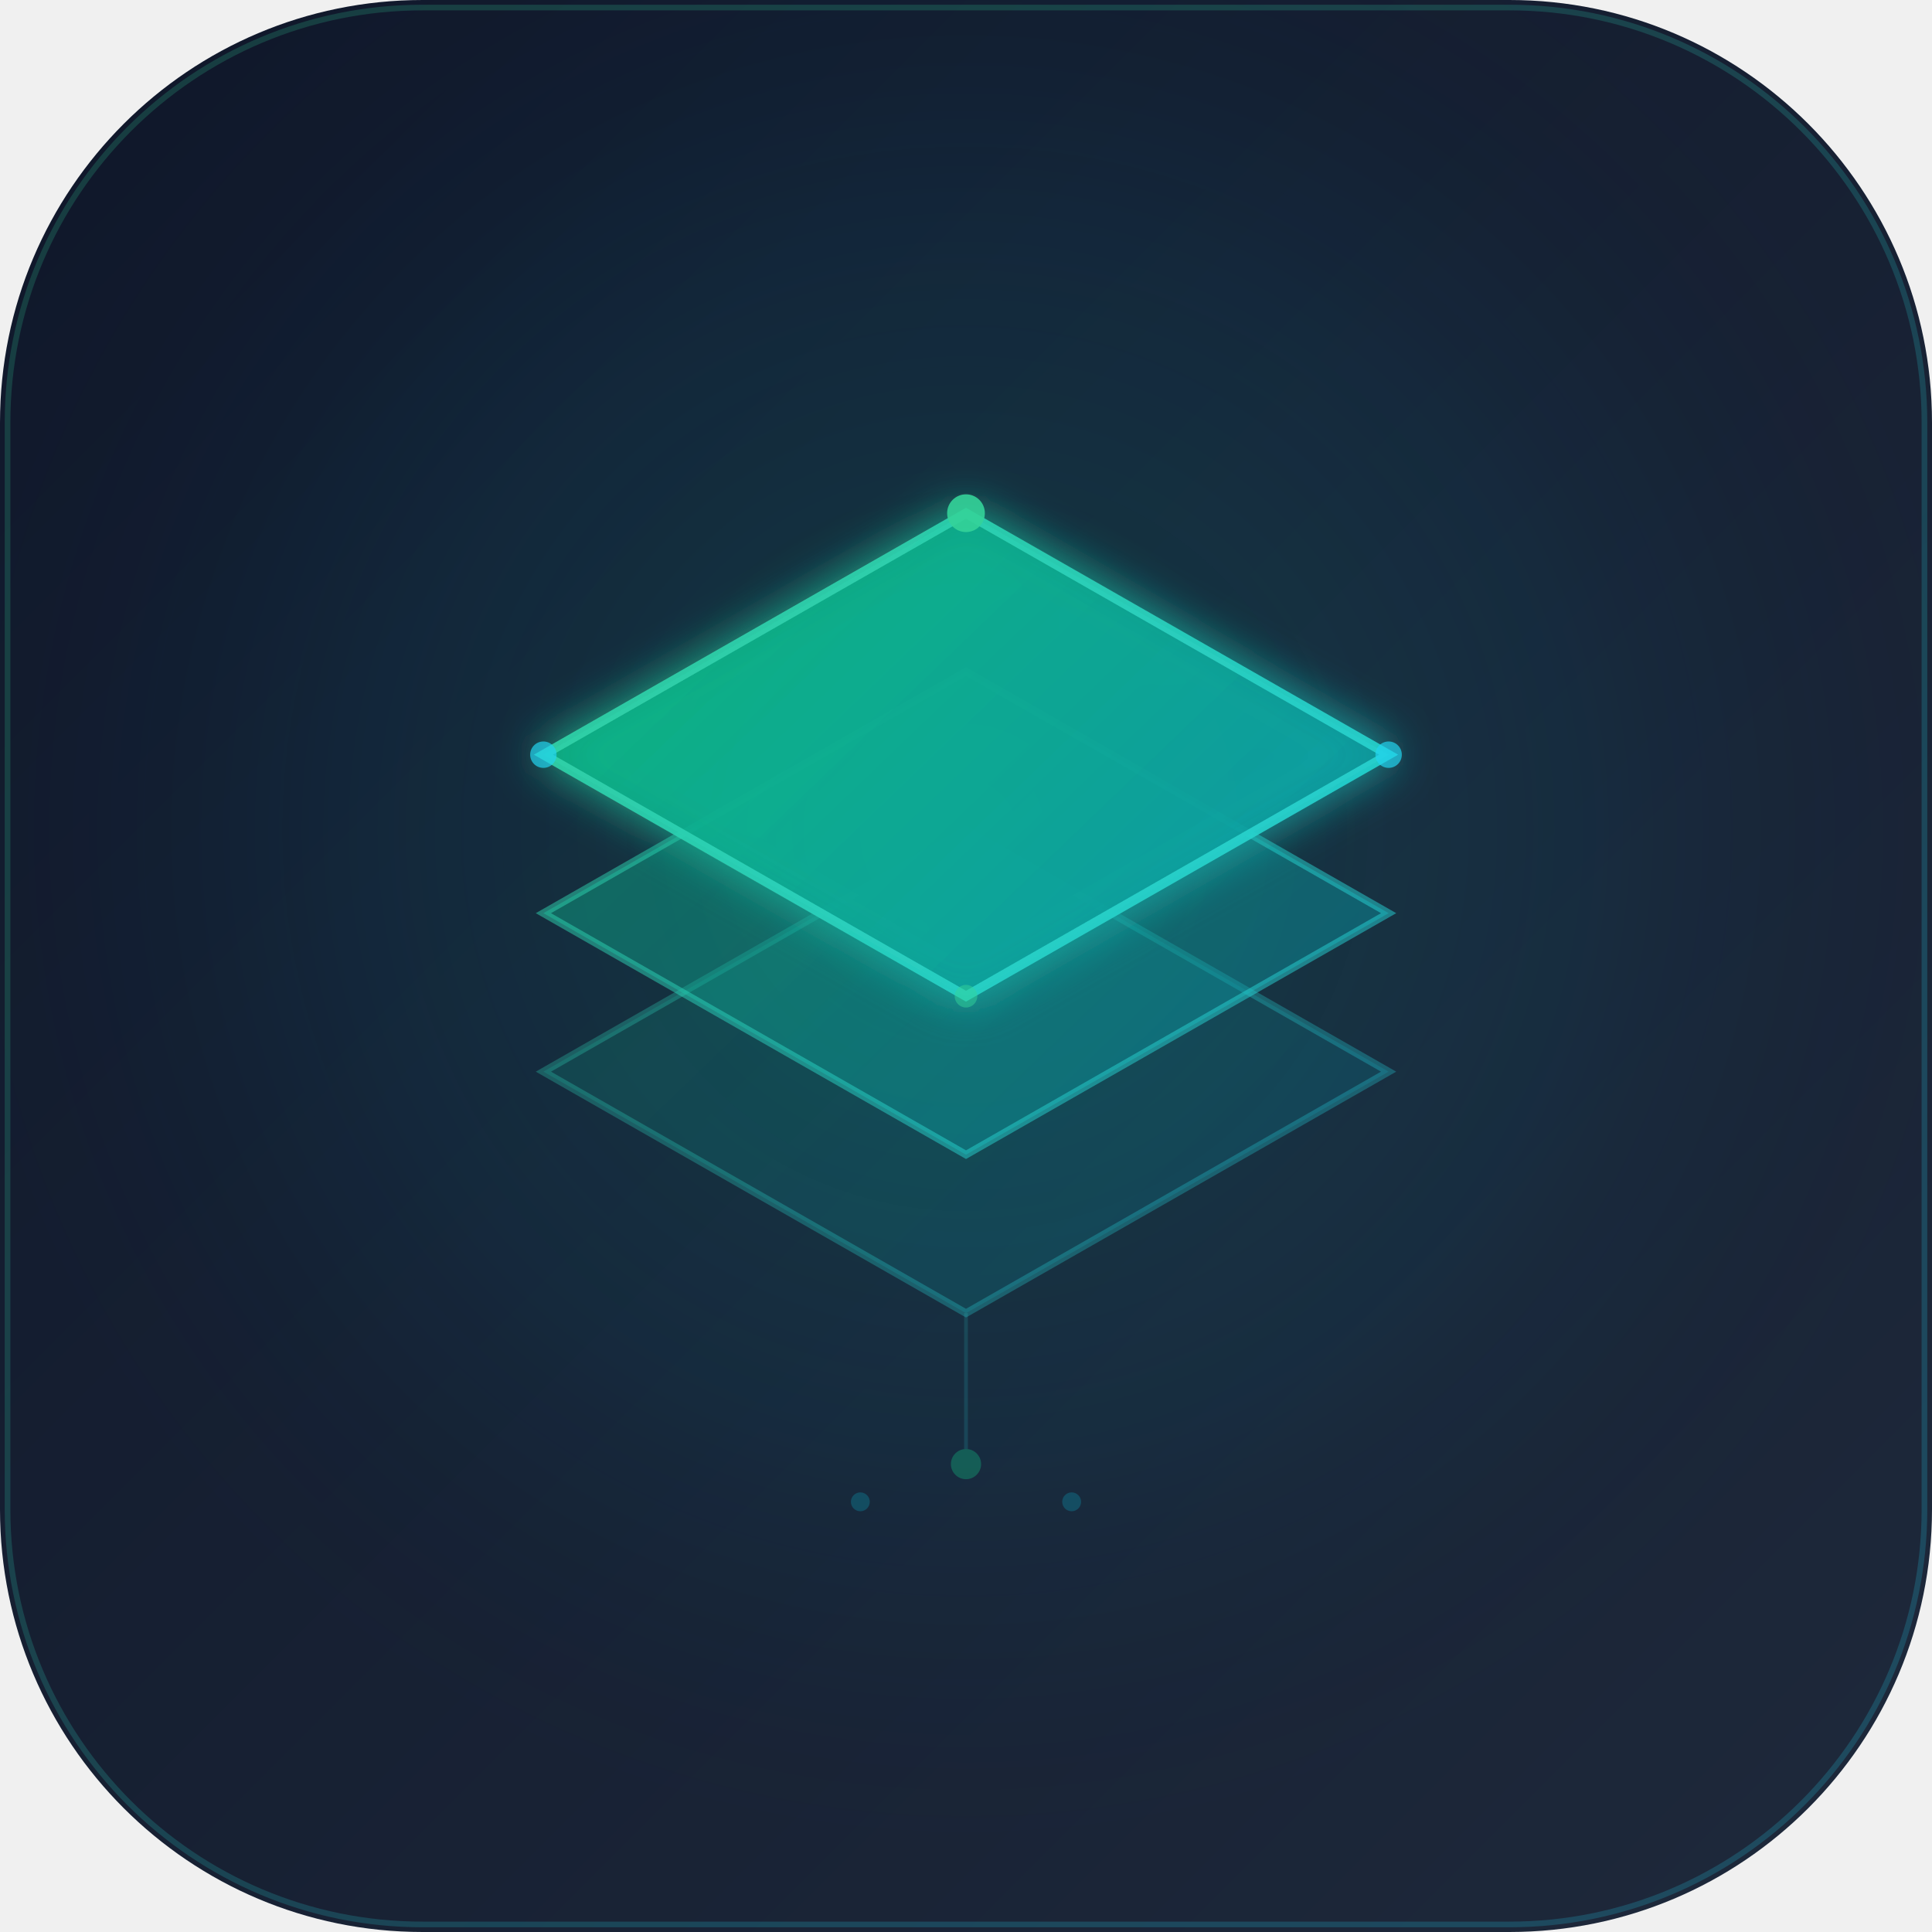
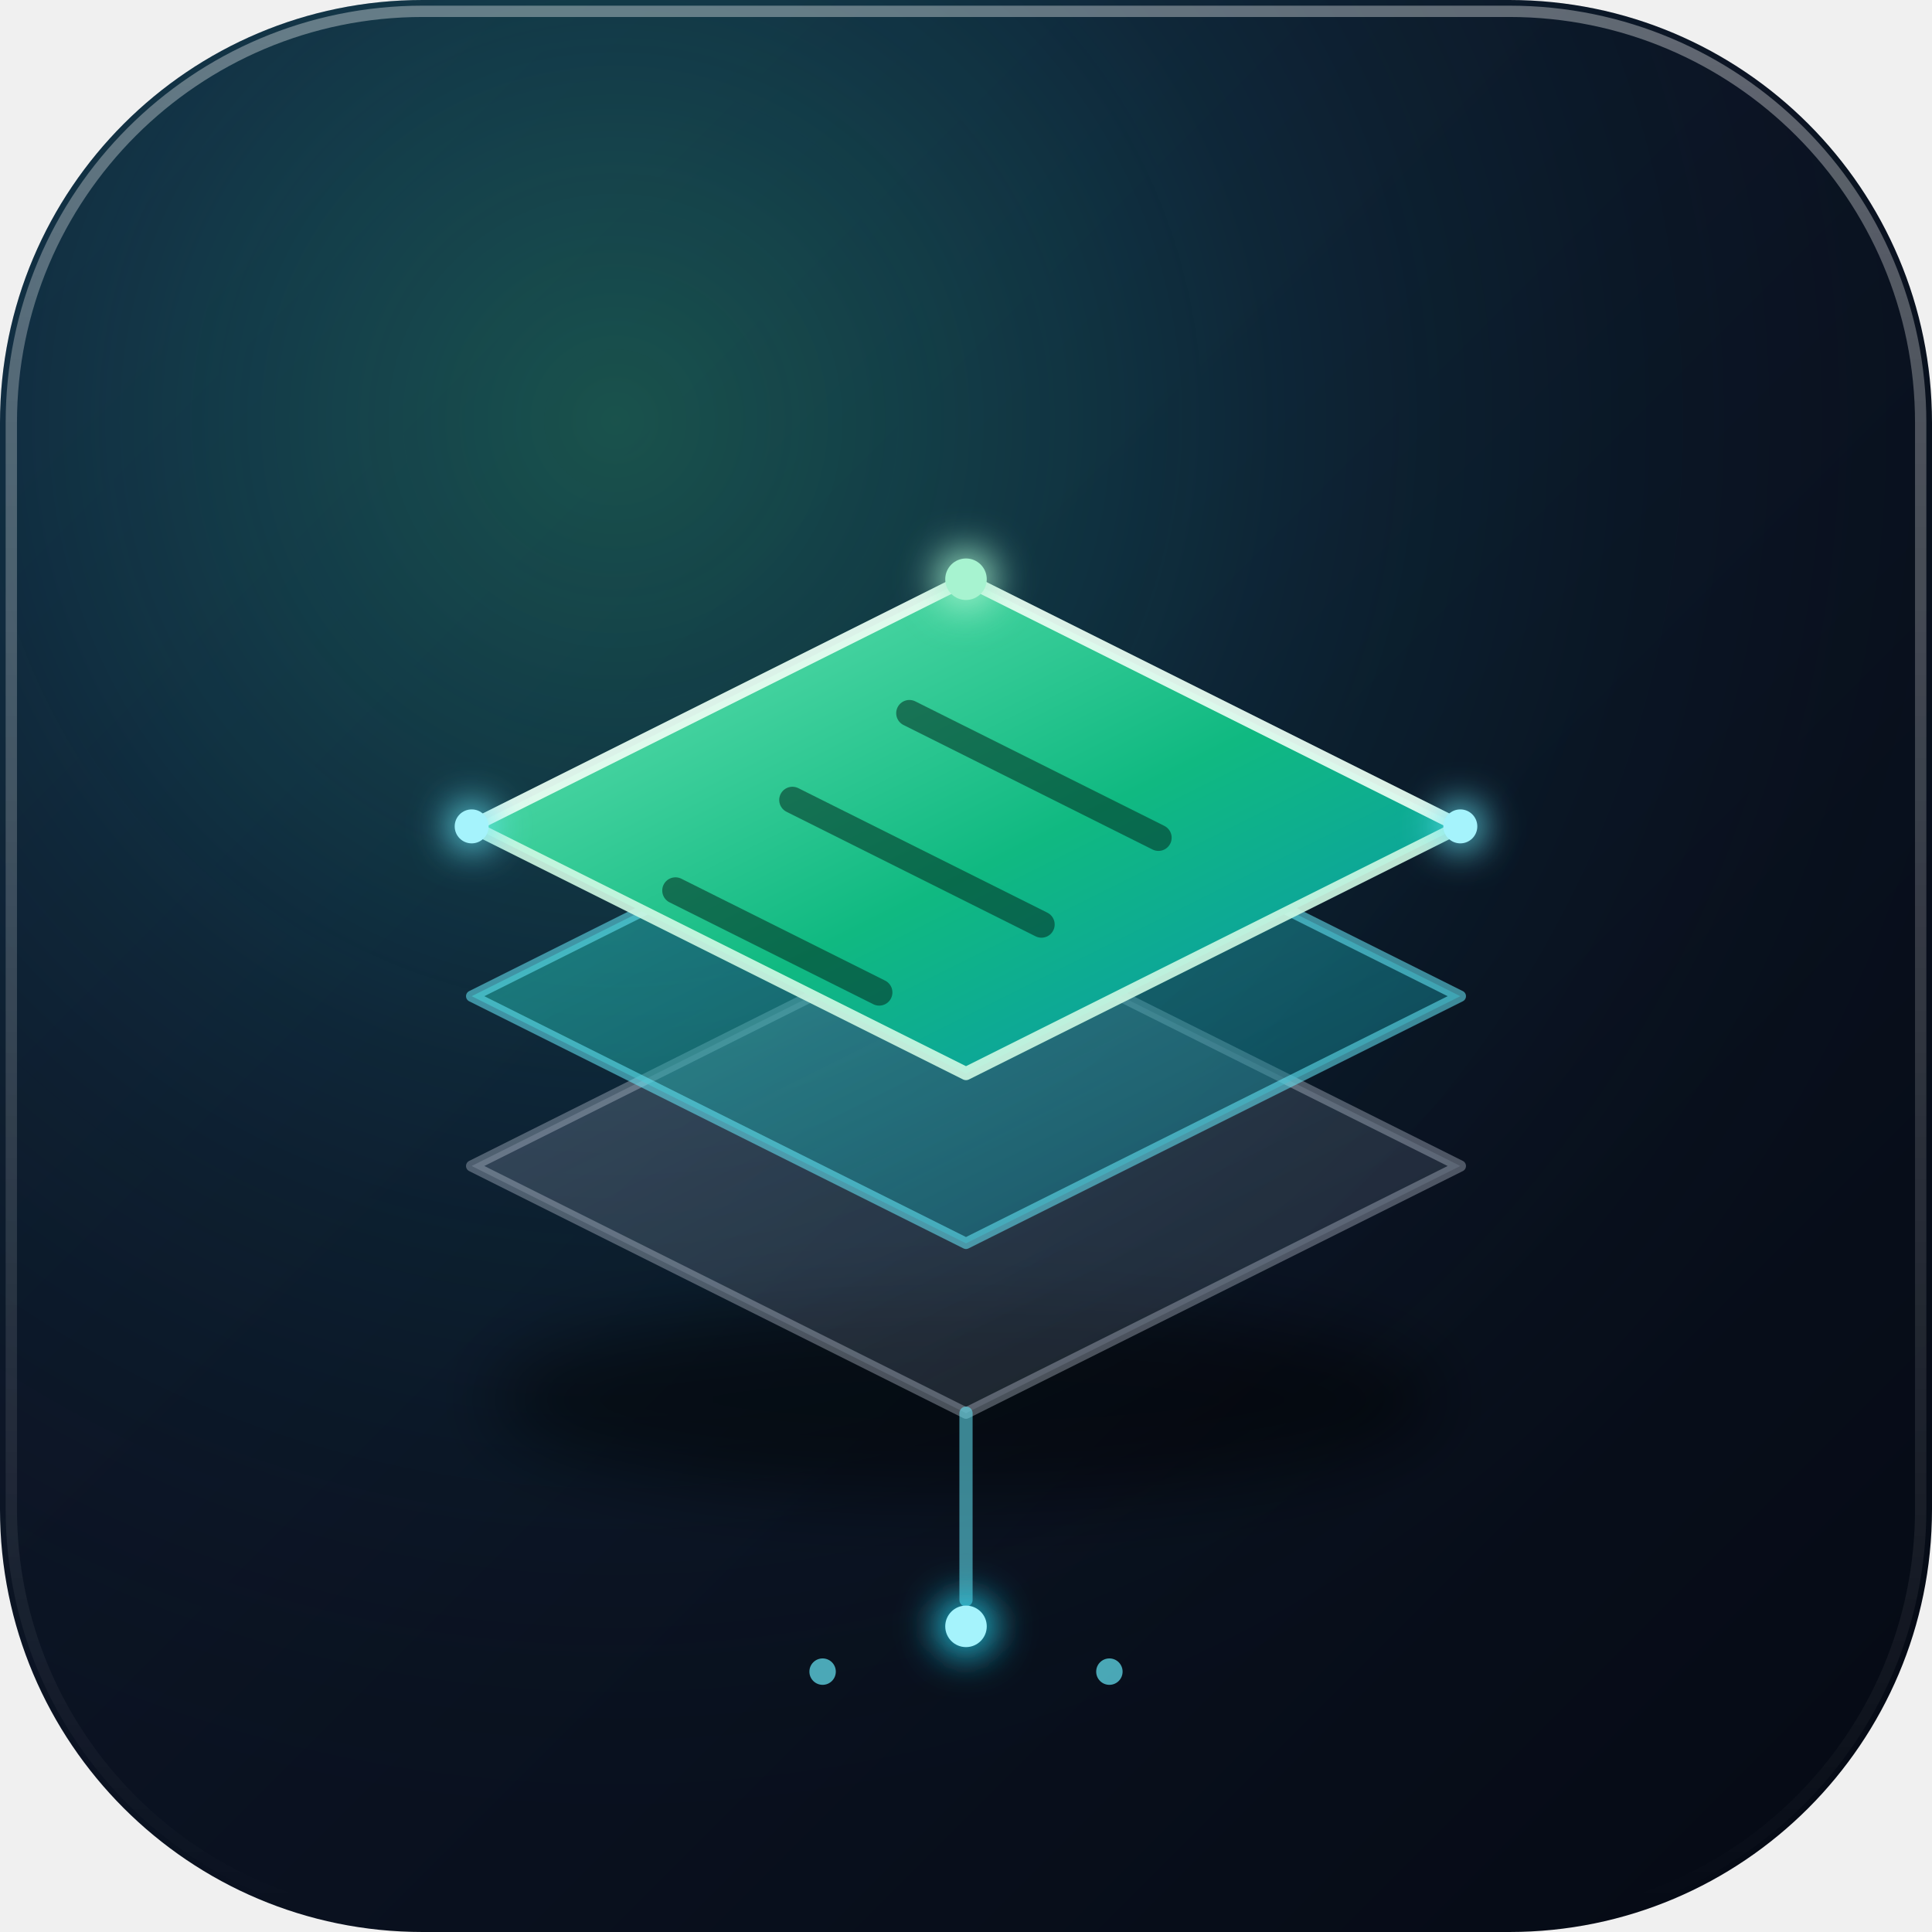
- <svg xmlns="http://www.w3.org/2000/svg" viewBox="0 0 512 512" fill="none">
+ <svg xmlns="http://www.w3.org/2000/svg" viewBox="0 0 1024 1024" width="1024" height="1024">
  <defs>
-     <linearGradient id="bg" x1="0" y1="0" x2="512" y2="512" gradientUnits="userSpaceOnUse">
-       <stop offset="0%" stop-color="#0f172a" />
-       <stop offset="100%" stop-color="#1e293b" />
+     <linearGradient id="bg" x1="0" y1="0" x2="1" y2="1">
+       <stop offset="0" stop-color="#101a2e" />
+       <stop offset="1" stop-color="#050a14" />
    </linearGradient>
-     <radialGradient id="glow" cx="256" cy="220" r="280" gradientUnits="userSpaceOnUse">
-       <stop offset="0%" stop-color="#10b981" stop-opacity="0.18" />
-       <stop offset="60%" stop-color="#06b6d4" stop-opacity="0.06" />
-       <stop offset="100%" stop-color="#0f172a" stop-opacity="0" />
+     <radialGradient id="glow" cx="0.32" cy="0.22" r="0.75">
+       <stop offset="0" stop-color="#34d399" stop-opacity="0.32" />
+       <stop offset="0.45" stop-color="#22d3ee" stop-opacity="0.10" />
+       <stop offset="1" stop-color="#0b1220" stop-opacity="0" />
    </radialGradient>
-     <linearGradient id="accent" x1="140" y1="120" x2="372" y2="360" gradientUnits="userSpaceOnUse">
-       <stop offset="0%" stop-color="#34d399" />
-       <stop offset="100%" stop-color="#22d3ee" />
+     <linearGradient id="topFace" x1="0" y1="0" x2="1" y2="1">
+       <stop offset="0" stop-color="#6ee7b7" />
+       <stop offset="0.55" stop-color="#10b981" />
+       <stop offset="1" stop-color="#0891b2" />
    </linearGradient>
-     <linearGradient id="layerFill" x1="160" y1="140" x2="352" y2="340" gradientUnits="userSpaceOnUse">
-       <stop offset="0%" stop-color="#10b981" />
-       <stop offset="100%" stop-color="#0891b2" />
+     <linearGradient id="midFace" x1="0" y1="0" x2="1" y2="1">
+       <stop offset="0" stop-color="#2dd4bf" stop-opacity="0.55" />
+       <stop offset="1" stop-color="#0e7490" stop-opacity="0.45" />
    </linearGradient>
-     <filter id="shadow" x="-10%" y="-10%" width="120%" height="120%">
-       <feDropShadow dx="0" dy="4" stdDeviation="8" flood-color="#000000" flood-opacity="0.35" />
+     <linearGradient id="lowFace" x1="0" y1="0" x2="1" y2="1">
+       <stop offset="0" stop-color="#94a3b8" stop-opacity="0.32" />
+       <stop offset="1" stop-color="#475569" stop-opacity="0.28" />
+     </linearGradient>
+     <linearGradient id="edgeLight" x1="0" y1="0" x2="0" y2="1">
+       <stop offset="0" stop-color="#ffffff" stop-opacity="0.35" />
+       <stop offset="1" stop-color="#ffffff" stop-opacity="0" />
+     </linearGradient>
+     <filter id="soft" x="-30%" y="-30%" width="160%" height="160%">
+       <feGaussianBlur stdDeviation="18" />
    </filter>
-     <filter id="topGlow" x="-20%" y="-20%" width="140%" height="140%">
-       <feGaussianBlur in="SourceGraphic" stdDeviation="6" result="blur" />
-       <feMerge>
-         <feMergeNode in="blur" />
-         <feMergeNode in="SourceGraphic" />
-       </feMerge>
+     <filter id="dotGlow" x="-200%" y="-200%" width="500%" height="500%">
+       <feGaussianBlur stdDeviation="10" />
    </filter>
  </defs>
-   <rect width="512" height="512" rx="112" fill="url(#bg)" />
-   <rect width="512" height="512" rx="112" fill="url(#glow)" />
-   <rect x="2" y="2" width="508" height="508" rx="110" fill="none" stroke="url(#accent)" stroke-width="1.5" stroke-opacity="0.2" />
-   <g filter="shadow">
-     <path d="M256 348 L144 284 L256 220 L368 284 Z" fill="url(#layerFill)" fill-opacity="0.2" stroke="url(#accent)" stroke-width="2" stroke-opacity="0.3" />
-     <path d="M256 306 L144 242 L256 178 L368 242 Z" fill="url(#layerFill)" fill-opacity="0.45" stroke="url(#accent)" stroke-width="2" stroke-opacity="0.5" />
-     <path d="M256 264 L144 200 L256 136 L368 200 Z" fill="url(#layerFill)" fill-opacity="0.85" stroke="url(#accent)" stroke-width="2.5" stroke-opacity="0.9" filter="url(#topGlow)" />
+   <rect x="0" y="0" width="1024" height="1024" rx="224" fill="url(#bg)" />
+   <rect x="0" y="0" width="1024" height="1024" rx="224" fill="url(#glow)" />
+   <rect x="6" y="6" width="1012" height="1012" rx="218" fill="none" stroke="url(#edgeLight)" stroke-width="6" />
+   <ellipse cx="512" cy="742" rx="250" ry="52" fill="#000000" fill-opacity="0.45" filter="url(#soft)" />
+   <g transform="translate(512 618)">
+     <path d="M-262 0 L0 -131 L262 0 L0 131 Z" fill="url(#lowFace)" stroke="#cbd5e1" stroke-opacity="0.35" stroke-width="6" stroke-linejoin="round" />
  </g>
-   <circle cx="256" cy="136" r="5" fill="#34d399" opacity="0.9" />
-   <circle cx="368" cy="200" r="3.5" fill="#22d3ee" opacity="0.7" />
-   <circle cx="144" cy="200" r="3.5" fill="#22d3ee" opacity="0.7" />
-   <circle cx="256" cy="264" r="3" fill="#34d399" opacity="0.5" />
-   <circle cx="256" cy="388" r="4" fill="#10b981" opacity="0.35" />
-   <circle cx="228" cy="398" r="2.5" fill="#06b6d4" opacity="0.25" />
-   <circle cx="284" cy="398" r="2.5" fill="#06b6d4" opacity="0.25" />
-   <line x1="256" y1="348" x2="256" y2="384" stroke="url(#accent)" stroke-width="1" stroke-opacity="0.15" />
+   <g transform="translate(512 528)">
+     <path d="M-262 0 L0 -131 L262 0 L0 131 Z" fill="url(#midFace)" stroke="#67e8f9" stroke-opacity="0.55" stroke-width="6" stroke-linejoin="round" />
+   </g>
+   <g transform="translate(512 438)">
+     <path d="M-262 0 L0 -131 L262 0 L0 131 Z" fill="url(#topFace)" stroke="#d1fae5" stroke-opacity="0.9" stroke-width="7" stroke-linejoin="round" />
+     <path d="M-262 0 L0 -131 L262 0" fill="none" stroke="#ffffff" stroke-opacity="0.45" stroke-width="7" stroke-linecap="round" stroke-linejoin="round" />
+     <g stroke="#022c22" stroke-opacity="0.55" stroke-width="14" stroke-linecap="round">
+       <line x1="-92" y1="-14" x2="40" y2="52" />
+       <line x1="-30" y1="-60" x2="102" y2="6" />
+       <line x1="-154" y1="34" x2="-46" y2="88" />
+     </g>
+   </g>
+   <circle cx="512" cy="307" r="16" fill="#a7f3d0" filter="url(#dotGlow)" fill-opacity="0.9" />
+   <circle cx="512" cy="307" r="11" fill="#a7f3d0" />
+   <circle cx="250" cy="438" r="12" fill="#67e8f9" filter="url(#dotGlow)" />
+   <circle cx="250" cy="438" r="9" fill="#a5f3fc" />
+   <circle cx="774" cy="438" r="12" fill="#67e8f9" filter="url(#dotGlow)" />
+   <circle cx="774" cy="438" r="9" fill="#a5f3fc" />
+   <line x1="512" y1="749" x2="512" y2="848" stroke="#67e8f9" stroke-opacity="0.55" stroke-width="7" stroke-linecap="round" />
+   <circle cx="512" cy="862" r="16" fill="#22d3ee" filter="url(#dotGlow)" fill-opacity="0.9" />
+   <circle cx="512" cy="862" r="11" fill="#a5f3fc" />
+   <circle cx="436" cy="886" r="7" fill="#67e8f9" fill-opacity="0.7" />
+   <circle cx="588" cy="886" r="7" fill="#67e8f9" fill-opacity="0.7" />
</svg>
